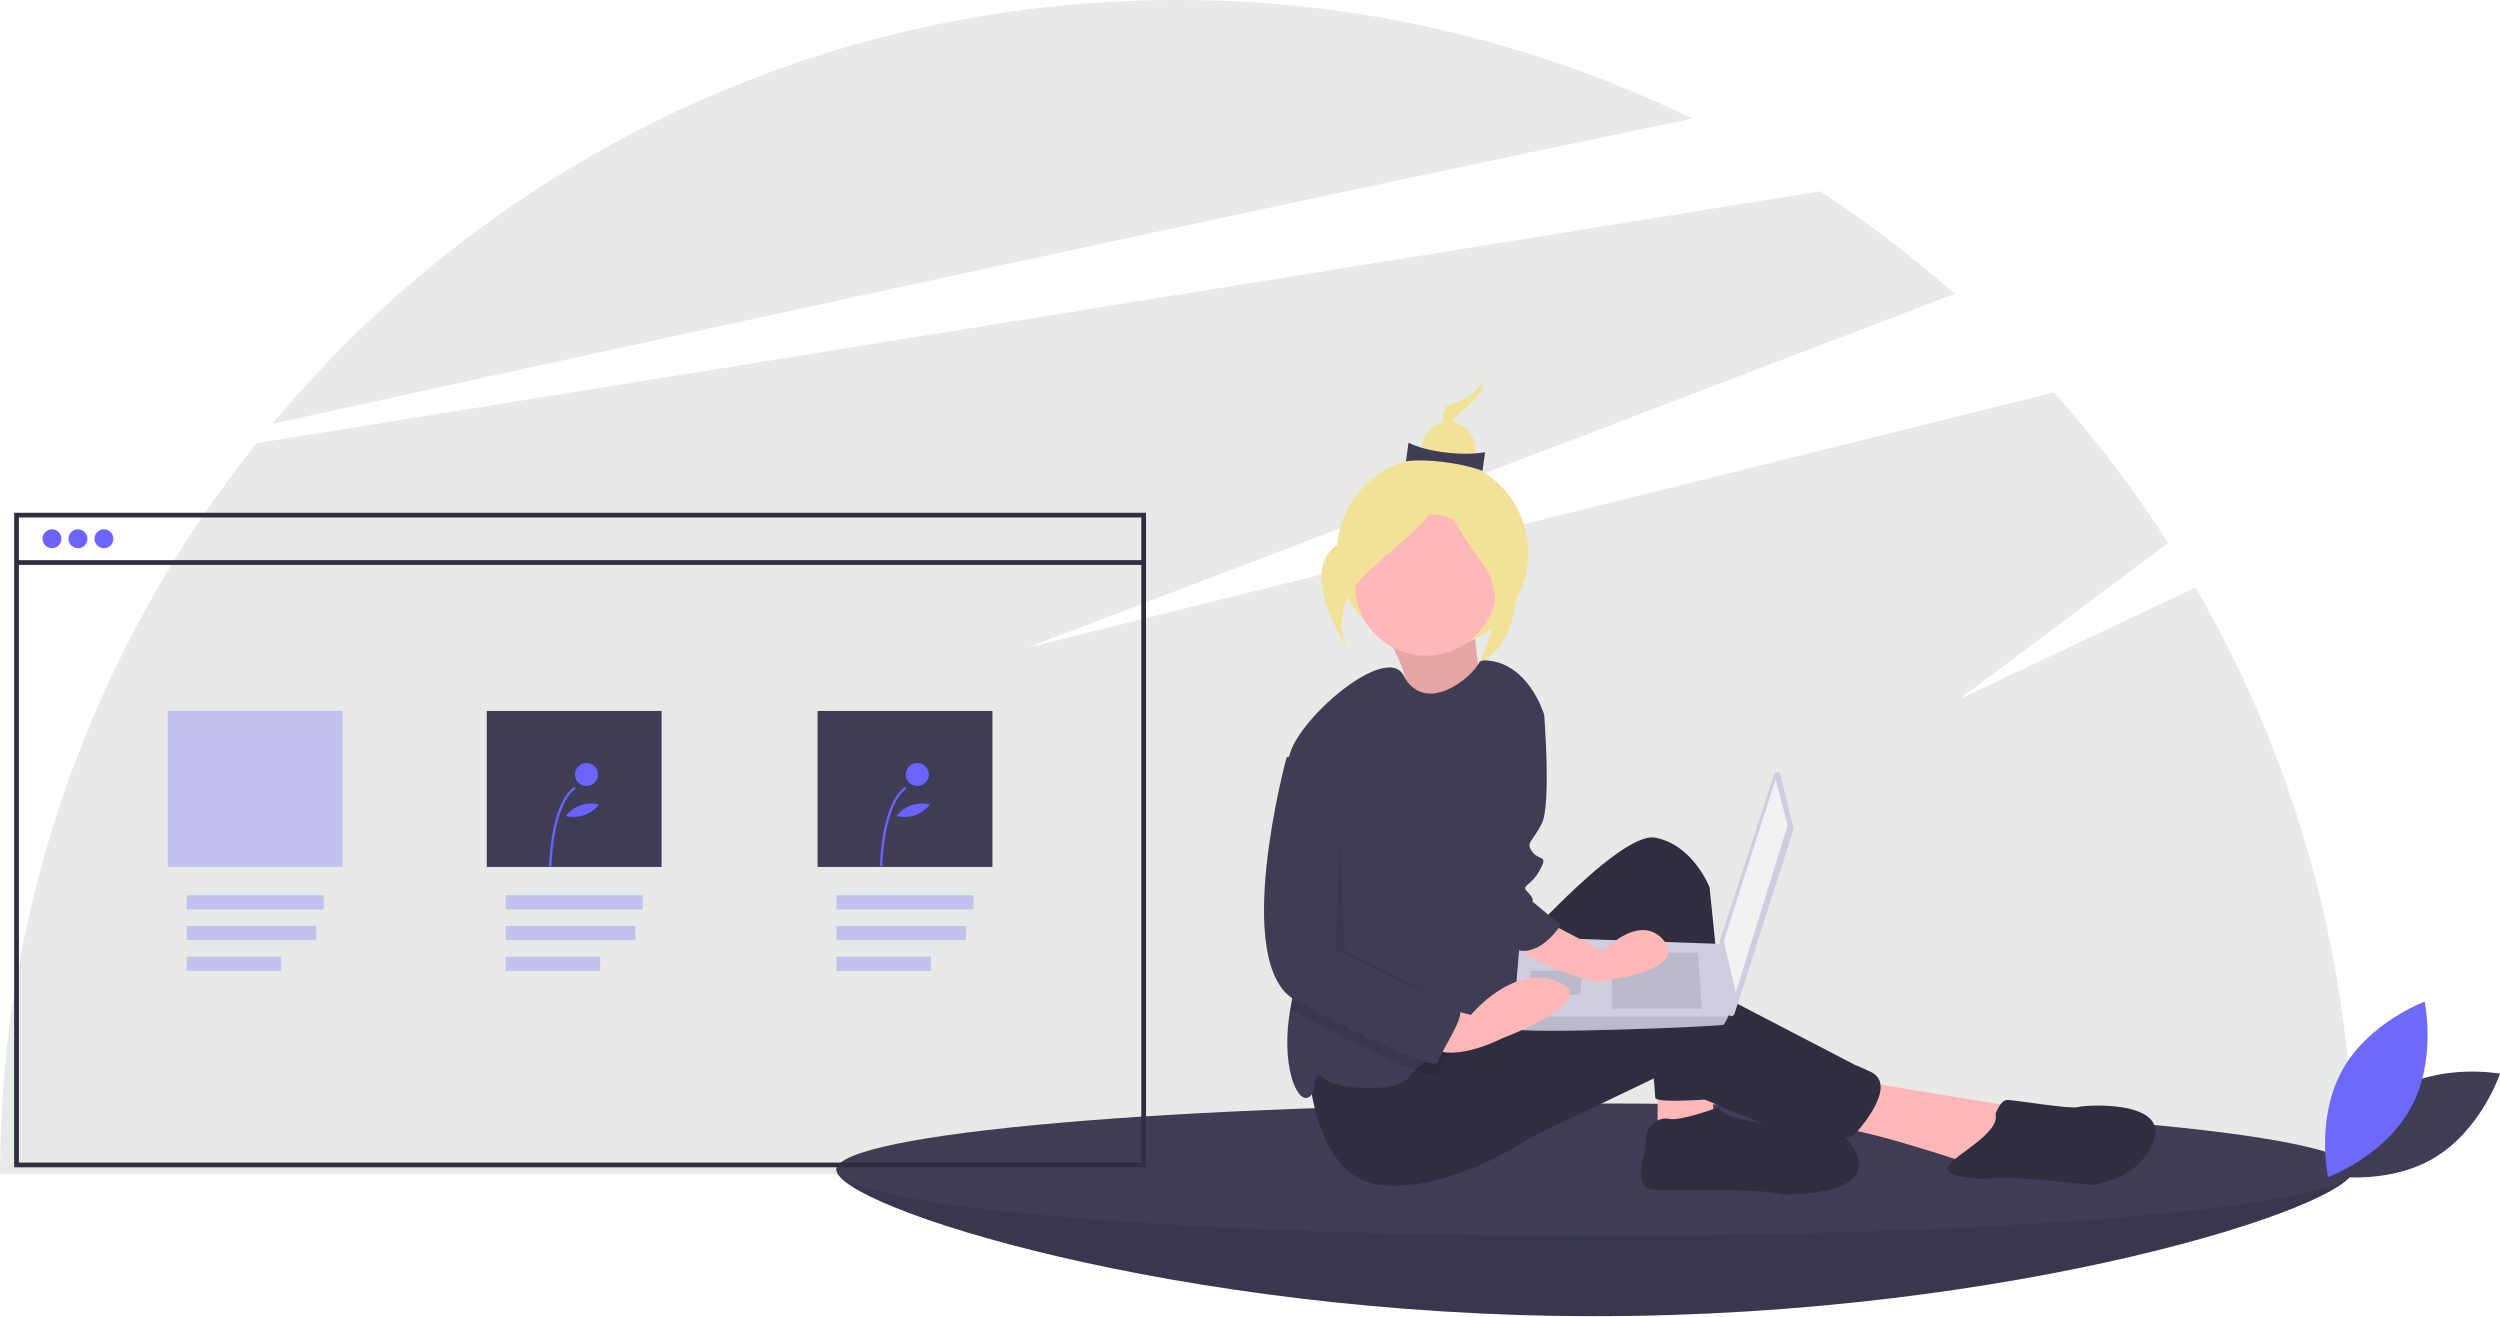
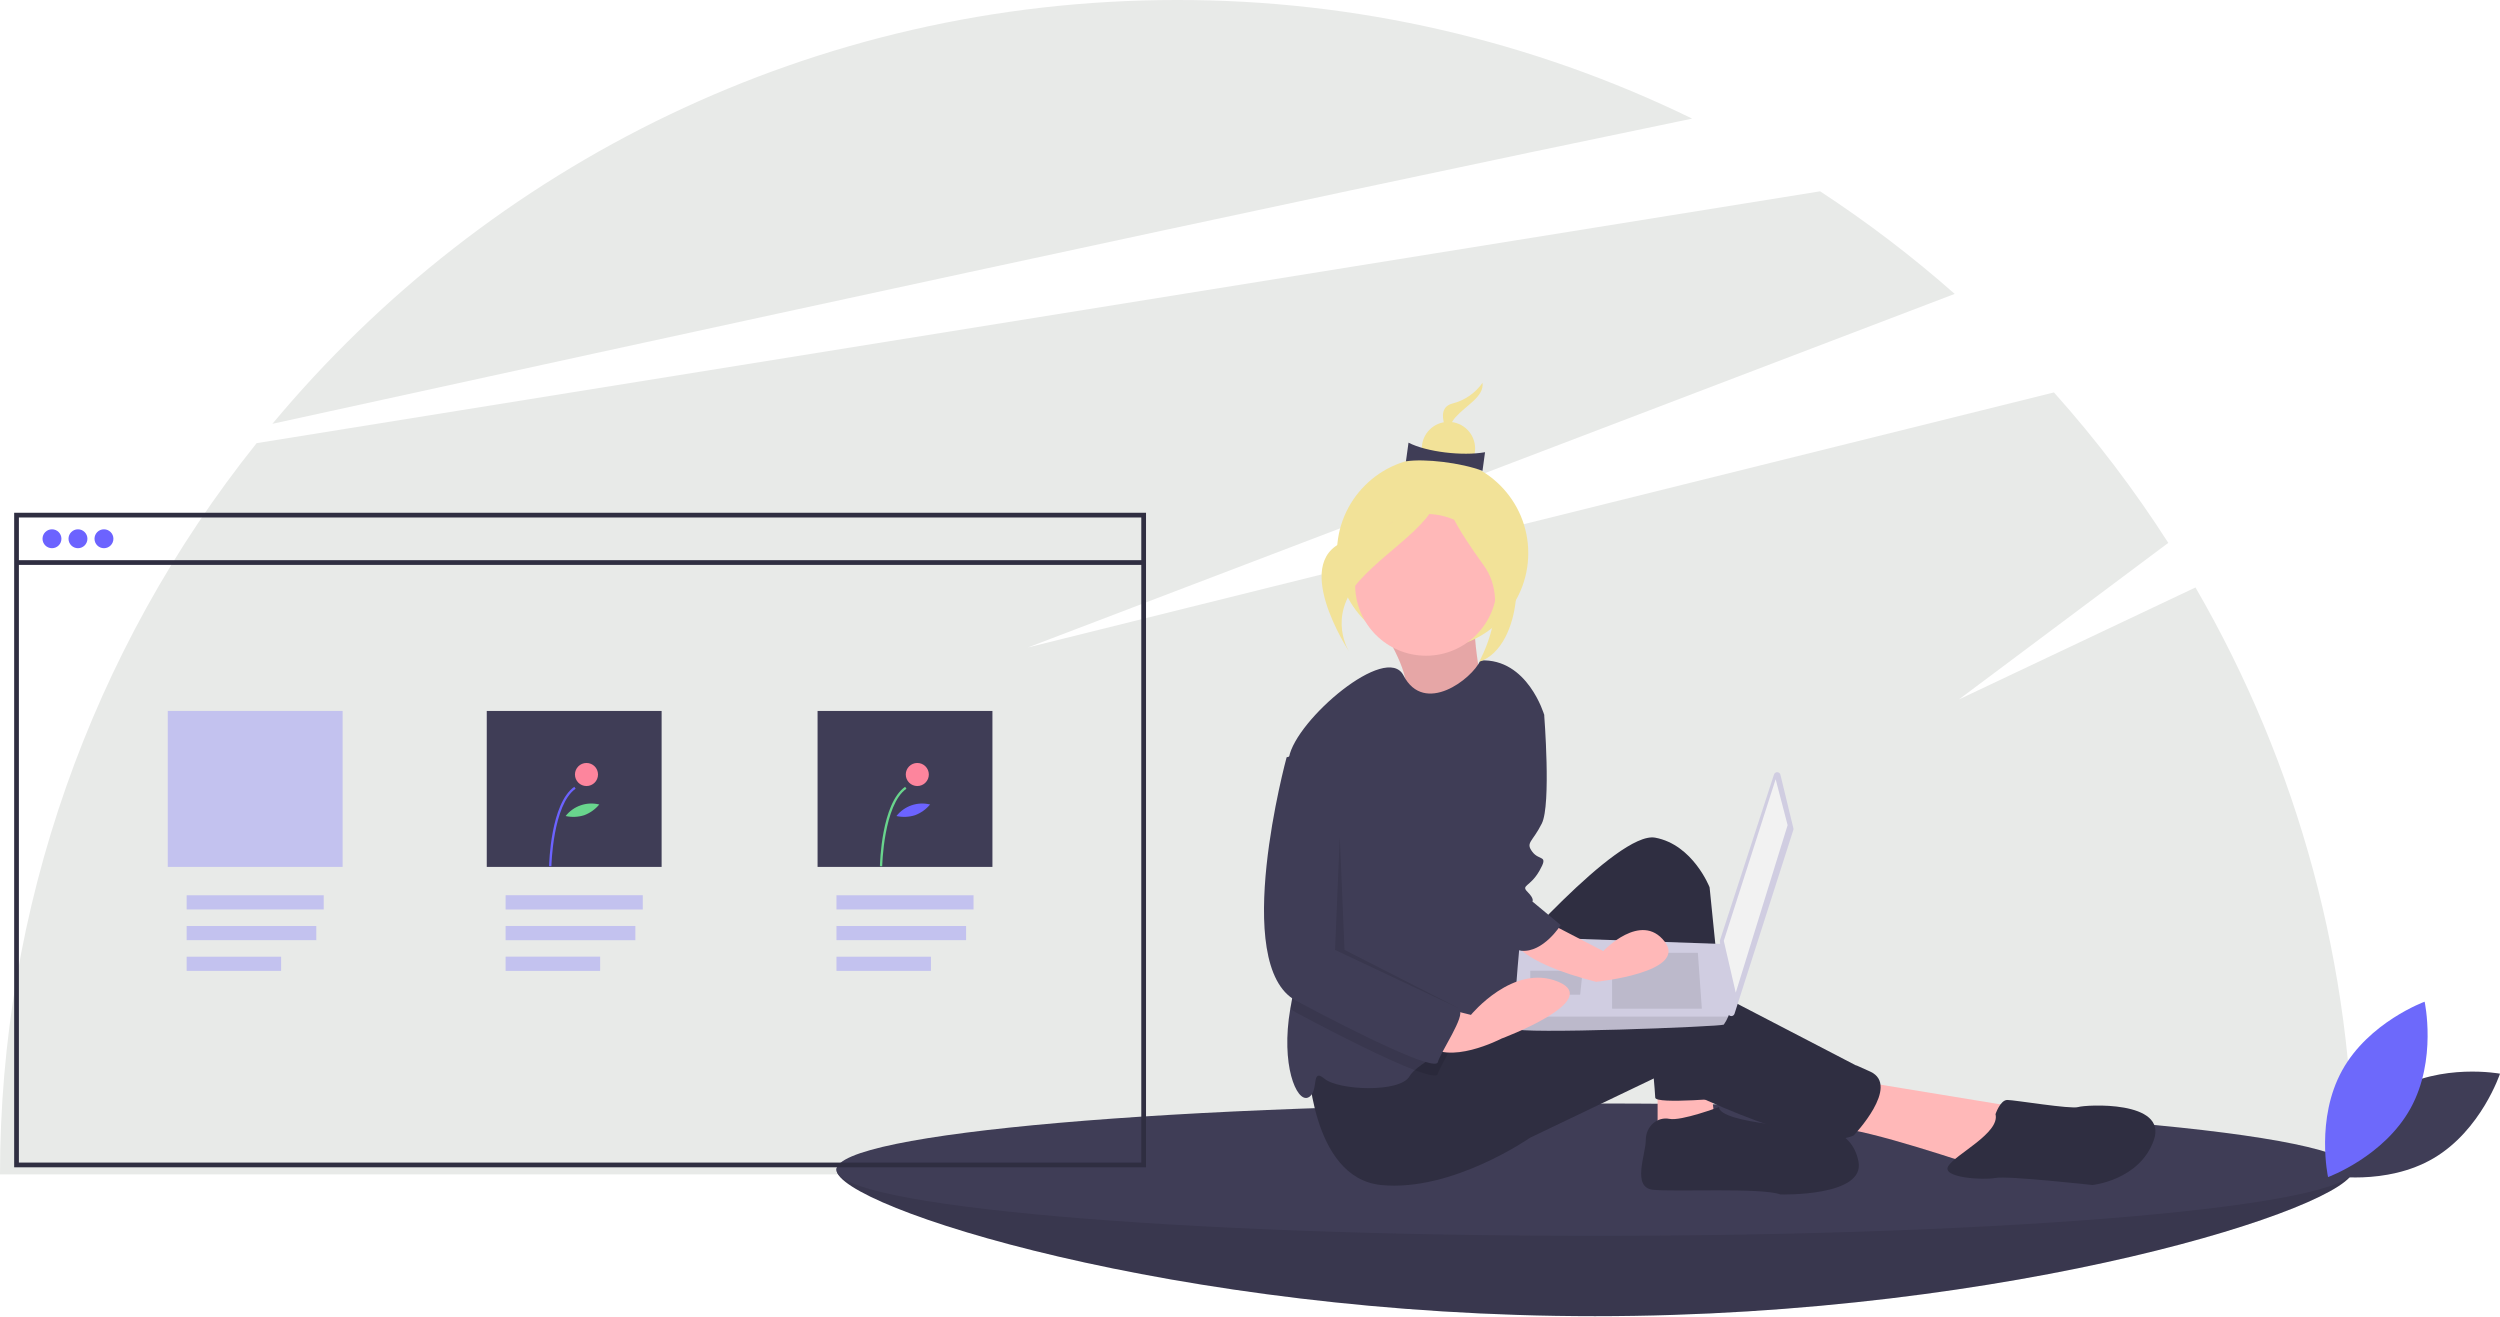
<svg xmlns="http://www.w3.org/2000/svg" id="e8c09660-db65-4061-a2dc-920e909a0453" data-name="Layer 1" width="1057.994" height="557" viewBox="0 0 1057.994 557">
  <path d="M1000.122,420.112,899.997,467.5l88.615-66.262a500.056,500.056,0,0,0-48.384-63.668L505.997,445.5,898.23,295.876a499.981,499.981,0,0,0-56.958-43.414L179.606,359.039A495.88,495.88,0,0,0,71.003,668.5h995.987A495.613,495.613,0,0,0,1000.122,420.112Z" transform="translate(-71.00317 -171.5)" style="fill: rgb(232, 234, 232);" />
  <path d="M787.12,221.695A495.972,495.972,0,0,0,568.997,171.5c-153.83,0-291.361,69.753-382.71,179.349C342.713,316.574,615.064,257.243,787.12,221.695Z" transform="translate(-71.00317 -171.5)" style="fill: rgb(232, 234, 232);" />
  <path d="M1066.997,666.5c0,15.464-143.717,62-321,62s-321-46.536-321-62,143.717,6,321,6S1066.997,651.036,1066.997,666.5Z" transform="translate(-71.00317 -171.5)" fill="#3f3d56" />
  <path d="M1066.997,666.5c0,15.464-143.717,62-321,62s-321-46.536-321-62,143.717,6,321,6S1066.997,651.036,1066.997,666.5Z" transform="translate(-71.00317 -171.5)" opacity="0.1" />
  <ellipse cx="674.994" cy="495" rx="321" ry="28" fill="#3f3d56" />
  <path d="M656.644,438.626s12.911,20.477,8.3,26.021,34.593,5.683,34.593,5.683-5.889-29.788-4.156-36.643Z" transform="translate(-71.00317 -171.5)" fill="#ffb8b8" />
  <path d="M656.644,438.626s12.911,20.477,8.3,26.021,34.593,5.683,34.593,5.683-5.889-29.788-4.156-36.643Z" transform="translate(-71.00317 -171.5)" opacity="0.1" />
  <circle cx="606.274" cy="234.063" r="40.484" style="fill: rgb(242, 226, 152);" />
  <polygon points="701.494 453.5 701.494 477.5 725.494 472.5 723.494 455.5 701.494 453.5" fill="#ffb8b8" />
  <path d="M857.497,629l67,11-17,25s-47-16-59-16S857.497,629,857.497,629Z" transform="translate(-71.00317 -171.5)" fill="#ffb8b8" />
  <path d="M705.497,581s50-58,66-55,23,21,23,21l9,89s-32,3-32,0-6-67-6-67-47,104-72,35Z" transform="translate(-71.00317 -171.5)" fill="#2f2e41" />
  <path d="M624.497,620s1,50,31,53,63-20,63-20l54-25.87s64,33.87,83,24.87c0,0,20-21,7-27s-1,0-1,0l-77-40s-15-4-41,7-61,16-61,16Z" transform="translate(-71.00317 -171.5)" fill="#2f2e41" />
  <circle cx="603.494" cy="247.5" r="30" fill="#ffb8b8" />
  <path d="M717.497,503l-2,42s1,55-8,59c-4.55,2.02-13.69,6.08-22.14,10.52-6.34,3.32-12.29,6.84-15.61,9.87a11.194,11.194,0,0,0-2.25,2.61c-4,7-30,6-36,1s-2,6-7,8c-4.84,1.94-11.55-13.92-7.44-37.6.13-.79.28-1.59.44-2.4,4.59-22.95-2.62-77.92-1.51-99.16a37.369,37.369,0,0,1,.51-4.84c3-16,41.28-48.56,48.44-34.69,8.82,17.12,29.08,1.48,32.56-6.31,20-1,27,23,27,23Z" transform="translate(-71.00317 -171.5)" fill="#3f3d56" />
  <path d="M798.497,640s-16,6-21,5-10,3-10,9-6,20,3,21,46-1,54,2c0,0,36,1,33-14s-18-14-18-14S798.497,647,798.497,640Z" transform="translate(-71.00317 -171.5)" fill="#2f2e41" />
  <path d="M915.497,643s2-6,5-6,27,4,30,3,38-3,32,14-26,19-26,19-36-4-41-3-23,0-20-5S917.497,651,915.497,643Z" transform="translate(-71.00317 -171.5)" fill="#2f2e41" />
  <path d="M824.471,499.363l5.486,22.63a1.414,1.414,0,0,1-.027.764l-24.886,77.77a1.413,1.413,0,0,1-2.751-.271l-3.443-30.296a1.414,1.414,0,0,1,.061-.598l22.843-70.104A1.413,1.413,0,0,1,824.471,499.363Z" transform="translate(-71.00317 -171.5)" fill="#d0cde1" />
  <polygon points="751.45 329.775 756.515 349.191 734.565 420.104 729.5 398.155 751.45 329.775" fill="#f2f2f2" />
  <path d="M711.862,606.8c.844,2.533,87.797-.844,88.641-1.688a18.324,18.324,0,0,0,1.857-3.377c.794-1.688,1.52-3.377,1.52-3.377l-3.377-27.335-86.109-3.056s-2.153,23.165-2.592,33.768A25.331,25.331,0,0,0,711.862,606.8Z" transform="translate(-71.00317 -171.5)" fill="#d0cde1" />
  <polygon points="718.526 403.22 720.214 426.858 682.225 426.858 682.225 403.22 718.526 403.22" opacity="0.1" />
  <polygon points="669.562 410.818 669.789 410.773 668.718 420.949 647.612 420.949 647.612 410.818 669.562 410.818" opacity="0.1" />
  <path d="M711.862,606.8c.844,2.533,87.797-.844,88.641-1.688a18.324,18.324,0,0,0,1.857-3.377H711.803A25.331,25.331,0,0,0,711.862,606.8Z" transform="translate(-71.00317 -171.5)" opacity="0.1" />
  <path d="M698.409,333.5a22.13,22.13,0,0,1-12.769,8.778c-8.929,2.391-.073,15.809-.073,15.809s-3.22-4.879,1.425-10.046S699.112,339.34,698.409,333.5Z" transform="translate(-71.00317 -171.5)" style="fill: rgb(242, 226, 152);" />
  <circle cx="612.982" cy="189.806" r="11.283" style="fill: rgb(242, 226, 152);" />
  <path d="M698.39,370.762c-9.198-3.479-24.513-5.243-32.392-4.037l1.081-7.891c7.575,3.915,22.82,5.755,32.392,4.037Z" transform="translate(-71.00317 -171.5)" fill="#3f3d56" />
  <path d="M680.592,373.587s-11.527,19.174-38.332,26.351-.219,47.458-.219,47.458-9.668-14.647,4.277-30.159S682.702,391.12,680.592,373.587Z" transform="translate(-71.00317 -171.5)" style="fill: rgb(242, 226, 152);" />
  <path d="M681.507,372.422s11.074,26.336,23.231,28.826,11.235,44.103-7.777,50.344c0,0,13.863-24.396,2.013-40.757S679.64,381.54,681.507,372.422Z" transform="translate(-71.00317 -171.5)" style="fill: rgb(242, 226, 152);" />
  <path d="M685.357,614.52c-2.47,4.67-5.37,9.52-5.86,11.48-.33,1.33-3.99.56-9.75-1.61-11.55-4.37-31.57-14.38-50.25-24.39a15.775,15.775,0,0,1-2.44-1.6c.13-.79.28-1.59.44-2.4,4.59-22.95-2.62-77.92-1.51-99.16l8.51-2.84,17,16v68s44,24,47,26C690.027,605.02,687.917,609.67,685.357,614.52Z" transform="translate(-71.00317 -171.5)" opacity="0.1" />
  <path d="M722.497,560l27,14s16-17,26-4-29,17-29,17-34-8-35-19S722.497,560,722.497,560Z" transform="translate(-71.00317 -171.5)" fill="#ffb8b8" />
  <path d="M677.497,597l16,4s18-22,37-14-24,24-24,24-23,12-32,2S677.497,597,677.497,597Z" transform="translate(-71.00317 -171.5)" fill="#ffb8b8" />
  <path d="M712.497,465c1,1,12,9,12,9s3,38-1,46-7,8-4,12,7,1,3,8-8,6-5,9,2,4,2,4l12,10s-7.362,11.726-16.681,10.863S697.497,528,697.497,528Z" transform="translate(-71.00317 -171.5)" fill="#3f3d56" />
  <path d="M624.497,489l-9,3s-24,88,4,103,59,30,60,26,12-20,9-22-47-26-47-26V505Z" transform="translate(-71.00317 -171.5)" fill="#3f3d56" />
  <polygon points="566.994 354 564.994 402 617.994 427 568.994 402 566.994 354" opacity="0.1" />
  <path d="M1084.097,633.143c-20.155,11.884-28.088,35.774-28.088,35.774s24.745,4.621,44.9-7.263,28.088-35.774,28.088-35.774S1104.252,621.259,1084.097,633.143Z" transform="translate(-71.00317 -171.5)" fill="#3f3d56" />
  <path d="M 1020.156 469.011 C 1008.87 489.507 985.224 498.139 985.224 498.139 C 985.224 498.139 979.877 473.541 991.164 453.045 C 1002.45 432.55 1026.096 423.917 1026.096 423.917 C 1026.096 423.917 1031.443 448.516 1020.156 469.011 Z" style="fill: rgb(109, 105, 251);" />
  <circle cx="21.994" cy="228" r="4" fill="#6c63ff" />
  <circle cx="32.994" cy="228" r="4" fill="#6c63ff" />
  <circle cx="43.994" cy="228" r="4" fill="#6c63ff" />
  <rect x="78.994" y="378.873" width="58" height="6" fill="#6c63ff" opacity="0.3" />
  <rect x="78.994" y="391.873" width="54.865" height="6" fill="#6c63ff" opacity="0.3" />
  <rect x="78.994" y="404.873" width="39.973" height="6" fill="#6c63ff" opacity="0.3" />
  <g opacity="0.3">
    <rect x="213.994" y="378.873" width="58" height="6" fill="#6c63ff" />
    <rect x="213.994" y="391.873" width="54.865" height="6" fill="#6c63ff" />
    <rect x="213.994" y="404.873" width="39.973" height="6" fill="#6c63ff" />
    <rect x="213.994" y="378.873" width="58" height="6" fill="#6c63ff" opacity="0.3" />
    <rect x="213.994" y="391.873" width="54.865" height="6" fill="#6c63ff" opacity="0.3" />
    <rect x="213.994" y="404.873" width="39.973" height="6" fill="#6c63ff" opacity="0.3" />
  </g>
  <rect x="353.994" y="378.873" width="58" height="6" fill="#6c63ff" opacity="0.3" />
  <rect x="353.994" y="391.873" width="54.865" height="6" fill="#6c63ff" opacity="0.3" />
  <rect x="353.994" y="404.873" width="39.973" height="6" fill="#6c63ff" opacity="0.3" />
  <rect x="70.994" y="300.873" width="74" height="66" fill="#6c63ff" opacity="0.3" />
  <rect x="205.994" y="300.873" width="74" height="66" fill="#3f3d56" />
  <rect x="345.994" y="300.873" width="74" height="66" fill="#3f3d56" />
  <path d="M304.355,538.095l-.976-.019c.021-1.081.631-26.561,10.662-33.604l.561.799C304.976,512.03,304.36,537.835,304.355,538.095Z" transform="translate(-71.00317 -171.5)" fill="#6c63ff" />
-   <circle cx="248.2" cy="327.768" r="4.881" fill="#6c63ff" />
-   <path d="M318.216,516.504a15.198,15.198,0,0,1-7.841.339,13.85,13.85,0,0,1,14.24-4.884A15.198,15.198,0,0,1,318.216,516.504Z" transform="translate(-71.00317 -171.5)" fill="#6c63ff" />
-   <path d="M444.355,538.095l-.976-.019c.021-1.081.631-26.561,10.662-33.604l.561.799C444.976,512.03,444.36,537.835,444.355,538.095Z" transform="translate(-71.00317 -171.5)" fill="#6c63ff" />
-   <circle cx="388.2" cy="327.768" r="4.881" fill="#6c63ff" />
+   <circle cx="248.2" cy="327.768" r="4.881" style="fill: rgb(253, 133, 157);" />
+   <path d="M318.216,516.504a15.198,15.198,0,0,1-7.841.339,13.85,13.85,0,0,1,14.24-4.884A15.198,15.198,0,0,1,318.216,516.504Z" transform="translate(-71.00317 -171.5)" style="fill: rgb(105, 213, 141);" />
+   <path d="M444.355,538.095l-.976-.019c.021-1.081.631-26.561,10.662-33.604l.561.799C444.976,512.03,444.36,537.835,444.355,538.095Z" transform="translate(-71.00317 -171.5)" style="fill: rgb(105, 213, 141);" />
+   <circle cx="388.2" cy="327.768" r="4.881" style="fill: rgb(253, 133, 157);" />
  <path d="M458.216,516.504a15.198,15.198,0,0,1-7.841.339,13.85,13.85,0,0,1,14.24-4.884A15.198,15.198,0,0,1,458.216,516.504Z" transform="translate(-71.00317 -171.5)" fill="#6c63ff" />
  <path d="M555.997,665.5h-479v-277h479Zm-477-2h475v-273h-475Z" transform="translate(-71.00317 -171.5)" fill="#2f2e41" />
  <rect x="6.994" y="237.065" width="477" height="2" fill="#2f2e41" />
</svg>
